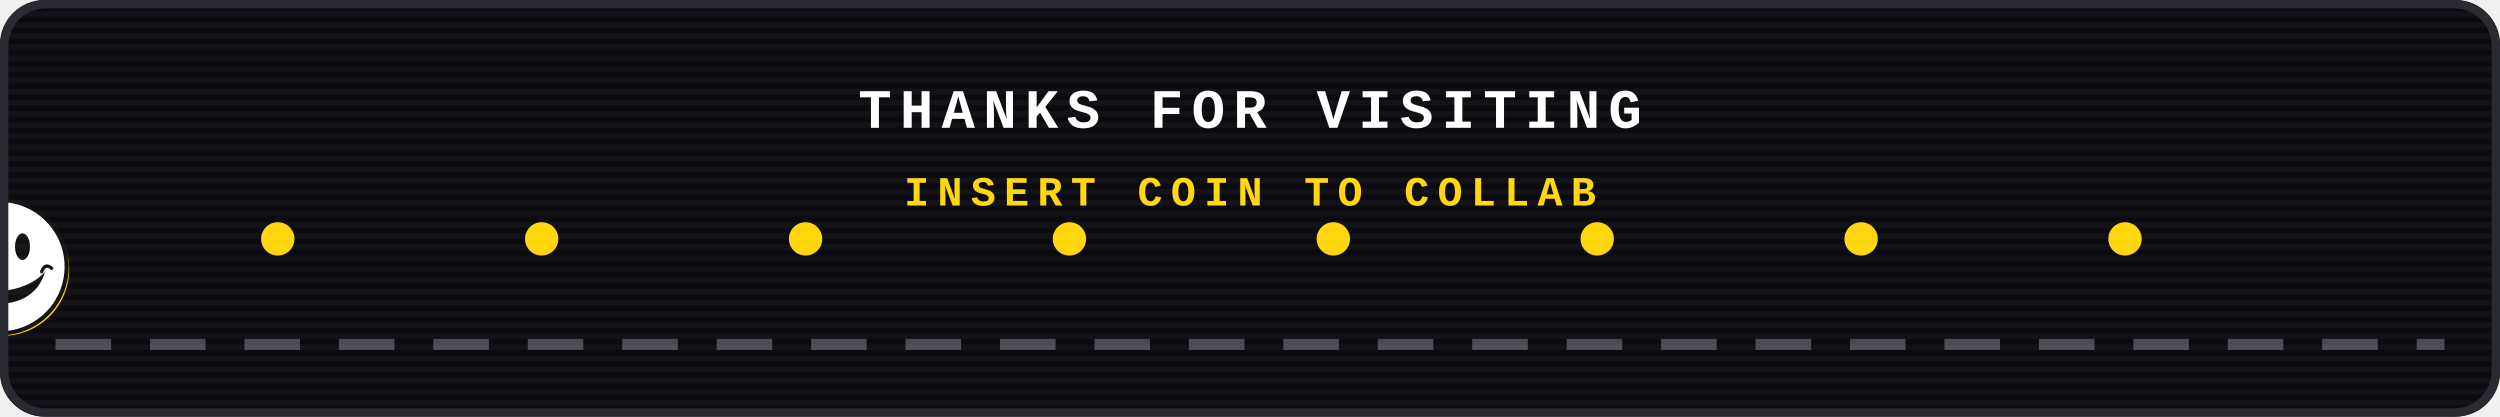
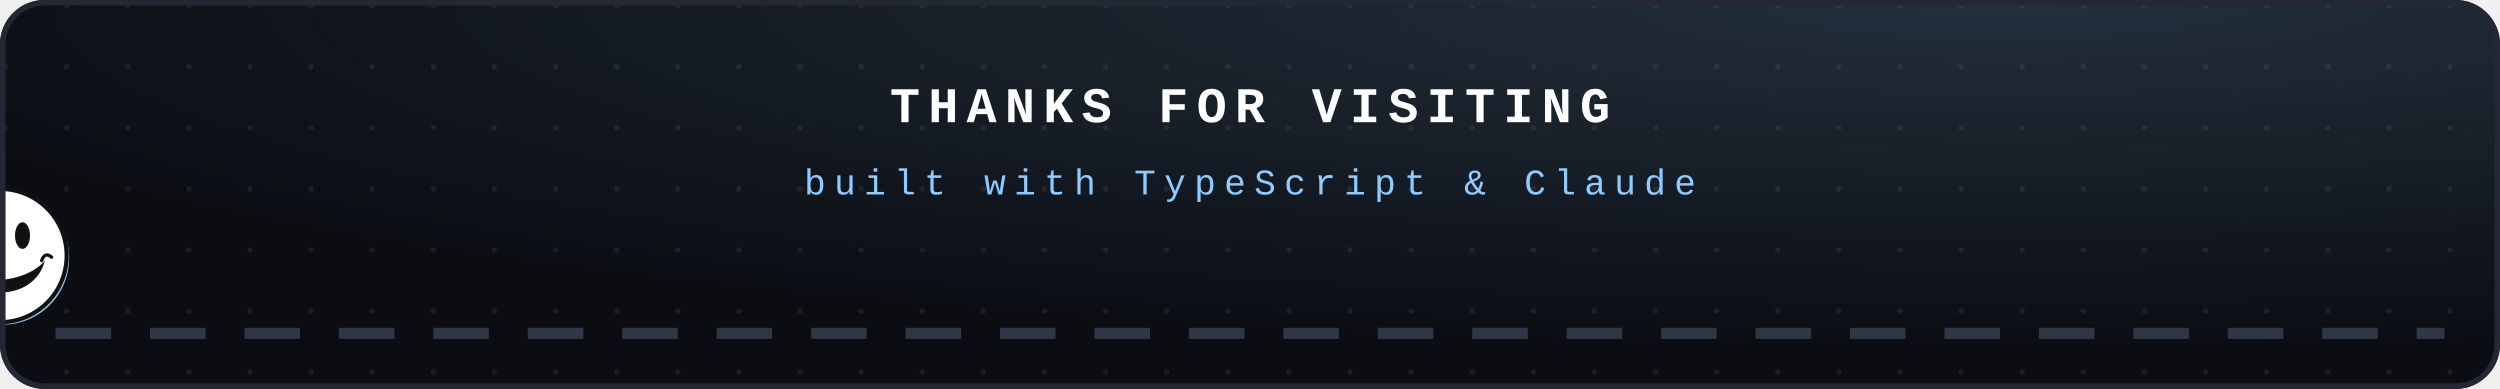
- <svg xmlns="http://www.w3.org/2000/svg" viewBox="0 0 900 150" width="900" height="150">
+ <svg xmlns="http://www.w3.org/2000/svg" viewBox="0 0 900 140" width="900" height="140">
  <style>
- text{font-family:'Courier New',Courier,monospace;font-weight:700}
- .bounce{animation:bounce 1.6s ease-in-out infinite}
- @keyframes bounce{0%,100%{transform:translateY(0)}50%{transform:translateY(-34px)}}
+ text{font-family:'Courier New',Courier,monospace;white-space:pre}
+ .float{animation:float 4s ease-in-out infinite}
+ @keyframes float{0%,100%{transform:translateY(0)}50%{transform:translateY(-10px)}}
+ .spin{animation:spin 9s linear infinite;transform-box:fill-box;transform-origin:center}
+ @keyframes spin{to{transform:rotate(360deg)}}
+ .dash{animation:dash 1.2s linear infinite}
+ @keyframes dash{to{stroke-dashoffset:-24}}
+ .cur{animation:cur 1s steps(1) infinite}
+ @keyframes cur{0%{opacity:1}50%{opacity:0}}
.blink{animation:blink 4s infinite;transform-box:fill-box;transform-origin:center}
@keyframes blink{0%,91%,100%{transform:scaleY(1)}95%{transform:scaleY(.1)}}
- .tw{animation:tw 2.4s ease-in-out infinite}
- @keyframes tw{0%,100%{opacity:.15}50%{opacity:.9}}
- .press{animation:press 1s steps(1) infinite}
- @keyframes press{0%{opacity:1}50%{opacity:0}}
- .shim{animation:shim 3s ease-in-out infinite}
- @keyframes shim{0%,100%{fill:#fff}50%{fill:#FFD60A}}
- .ground{animation:gnd 1s linear infinite}
- @keyframes gnd{to{stroke-dashoffset:-34}}
- .shadow{animation:sh 1.6s ease-in-out infinite;transform-box:fill-box;transform-origin:center}
- @keyframes sh{0%,100%{transform:scaleX(1);opacity:.5}50%{transform:scaleX(.6);opacity:.25}}
- .run{animation:run 9s linear infinite}
- @keyframes run{from{transform:translateX(-60px)}to{transform:translateX(960px)}}
- .hop{animation:hop .5s ease-in-out infinite}
- @keyframes hop{0%,100%{transform:translateY(0)}50%{transform:translateY(-8px)}}</style>
+ .bounce{animation:bounce .5s ease-in-out infinite}
+ @keyframes bounce{0%,100%{transform:translateY(0)}50%{transform:translateY(-34px)}}
+ .run{animation:run 9s linear infinite}@keyframes run{from{transform:translateX(-60px)}to{transform:translateX(960px)}}.hop{animation:hop .5s ease-in-out infinite}@keyframes hop{0%,100%{transform:translateY(0)}50%{transform:translateY(-8px)}}</style>
  <defs>
-     <pattern id="scan" width="4" height="4" patternUnits="userSpaceOnUse">
-       <rect width="4" height="2" fill="#fff" opacity=".035" />
+     <radialGradient id="glow" cx="80%" cy="0%" r="90%">
+       <stop offset="0" stop-color="#8ecbff" stop-opacity=".18" />
+       <stop offset="1" stop-color="#8ecbff" stop-opacity="0" />
+     </radialGradient>
+     <pattern id="dots" width="22" height="22" patternUnits="userSpaceOnUse">
+       <circle cx="2" cy="2" r="1" fill="#fff" opacity=".07" />
    </pattern>
  </defs>
-   <rect width="900" height="150" rx="16" fill="#0b0b0f" />
-   <text x="450" y="46" font-size="20" fill="#fff" text-anchor="middle" letter-spacing="3">THANKS FOR VISITING</text>
-   <text x="450" y="74" font-size="15" fill="#FFD60A" text-anchor="middle" letter-spacing="3" class="press">INSERT COIN TO COLLAB</text>
-   <circle class="tw" style="animation-delay:0.0s" cx="100" cy="86" r="6" fill="#FFD60A" />
-   <circle class="tw" style="animation-delay:0.3s" cx="195" cy="86" r="6" fill="#FFD60A" />
-   <circle class="tw" style="animation-delay:0.6s" cx="290" cy="86" r="6" fill="#FFD60A" />
-   <circle class="tw" style="animation-delay:0.9s" cx="385" cy="86" r="6" fill="#FFD60A" />
-   <circle class="tw" style="animation-delay:1.2s" cx="480" cy="86" r="6" fill="#FFD60A" />
-   <circle class="tw" style="animation-delay:1.5s" cx="575" cy="86" r="6" fill="#FFD60A" />
-   <circle class="tw" style="animation-delay:1.8s" cx="670" cy="86" r="6" fill="#FFD60A" />
-   <circle class="tw" style="animation-delay:2.1s" cx="765" cy="86" r="6" fill="#FFD60A" />
-   <line x1="20" y1="124" x2="880" y2="124" stroke="#4a4a55" stroke-width="4" stroke-dasharray="20 14" class="ground" />
+   <rect width="900" height="140" rx="16" fill="#0b0d12" />
+   <rect width="900" height="140" rx="16" fill="url(#dots)" />
+   <rect width="900" height="140" rx="16" fill="url(#glow)" />
+   <text x="450" y="44" font-size="18" fill="#fff" text-anchor="middle" letter-spacing="3" font-weight="700">THANKS FOR VISITING</text>
+   <text x="450" y="70" font-size="13" fill="#8ecbff" text-anchor="middle" letter-spacing="3">built with TypeScript &amp; Claude</text>
+   <line x1="20" y1="120" x2="880" y2="120" stroke="#2f3646" stroke-width="4" stroke-dasharray="20 14" class="dash" />
  <g class="run">
-     <g transform="translate(0,96)">
+     <g transform="translate(0,92)">
      <g class="hop">
-         <g transform="scale(1)">
-           <g transform="scale(0.3)">
-             <g class="">
-               <circle cx="3" cy="3" r="80" fill="#FFD60A" />
-               <circle cx="0" cy="0" r="80" fill="#fff" stroke="#111" stroke-width="5" />
-               <g class="blink">
-                 <ellipse cx="-27" cy="-20" rx="9" ry="15" fill="#111" />
-               </g>
-               <g class="blink">
-                 <ellipse cx="27" cy="-24" rx="9" ry="16" fill="#111" />
-               </g>
-               <path d="M-52 12 C-36 54 40 58 54 6 C30 34 -30 38 -52 12 Z" fill="#111" />
-               <path d="M-60 8 q8 -7 12 4 M62 2 q-8 -7 -12 4" fill="none" stroke="#111" stroke-width="4" stroke-linecap="round" />
-             </g>
+         <g transform="scale(0.3)">
+           <circle cx="3" cy="3" r="80" fill="#8ecbff" />
+           <circle r="80" fill="#fff" stroke="#111" stroke-width="5" />
+           <g class="blink">
+             <ellipse cx="-27" cy="-20" rx="9" ry="15" fill="#111" />
          </g>
+           <g class="blink">
+             <ellipse cx="27" cy="-24" rx="9" ry="16" fill="#111" />
+           </g>
+           <path d="M-52 12 C-36 54 40 58 54 6 C30 34 -30 38 -52 12 Z" fill="#111" />
+           <path d="M-60 8 q8 -7 12 4 M62 2 q-8 -7 -12 4" fill="none" stroke="#111" stroke-width="4" stroke-linecap="round" />
        </g>
      </g>
    </g>
  </g>
-   <rect width="900" height="150" rx="16" fill="url(#scan)" />
-   <rect x="1.5" y="1.5" width="897" height="147" rx="15" fill="none" stroke="#2a2a33" stroke-width="3" />
+   <rect x="1" y="1" width="898" height="138" rx="15" fill="none" stroke="#232834" stroke-width="2" />
</svg>
